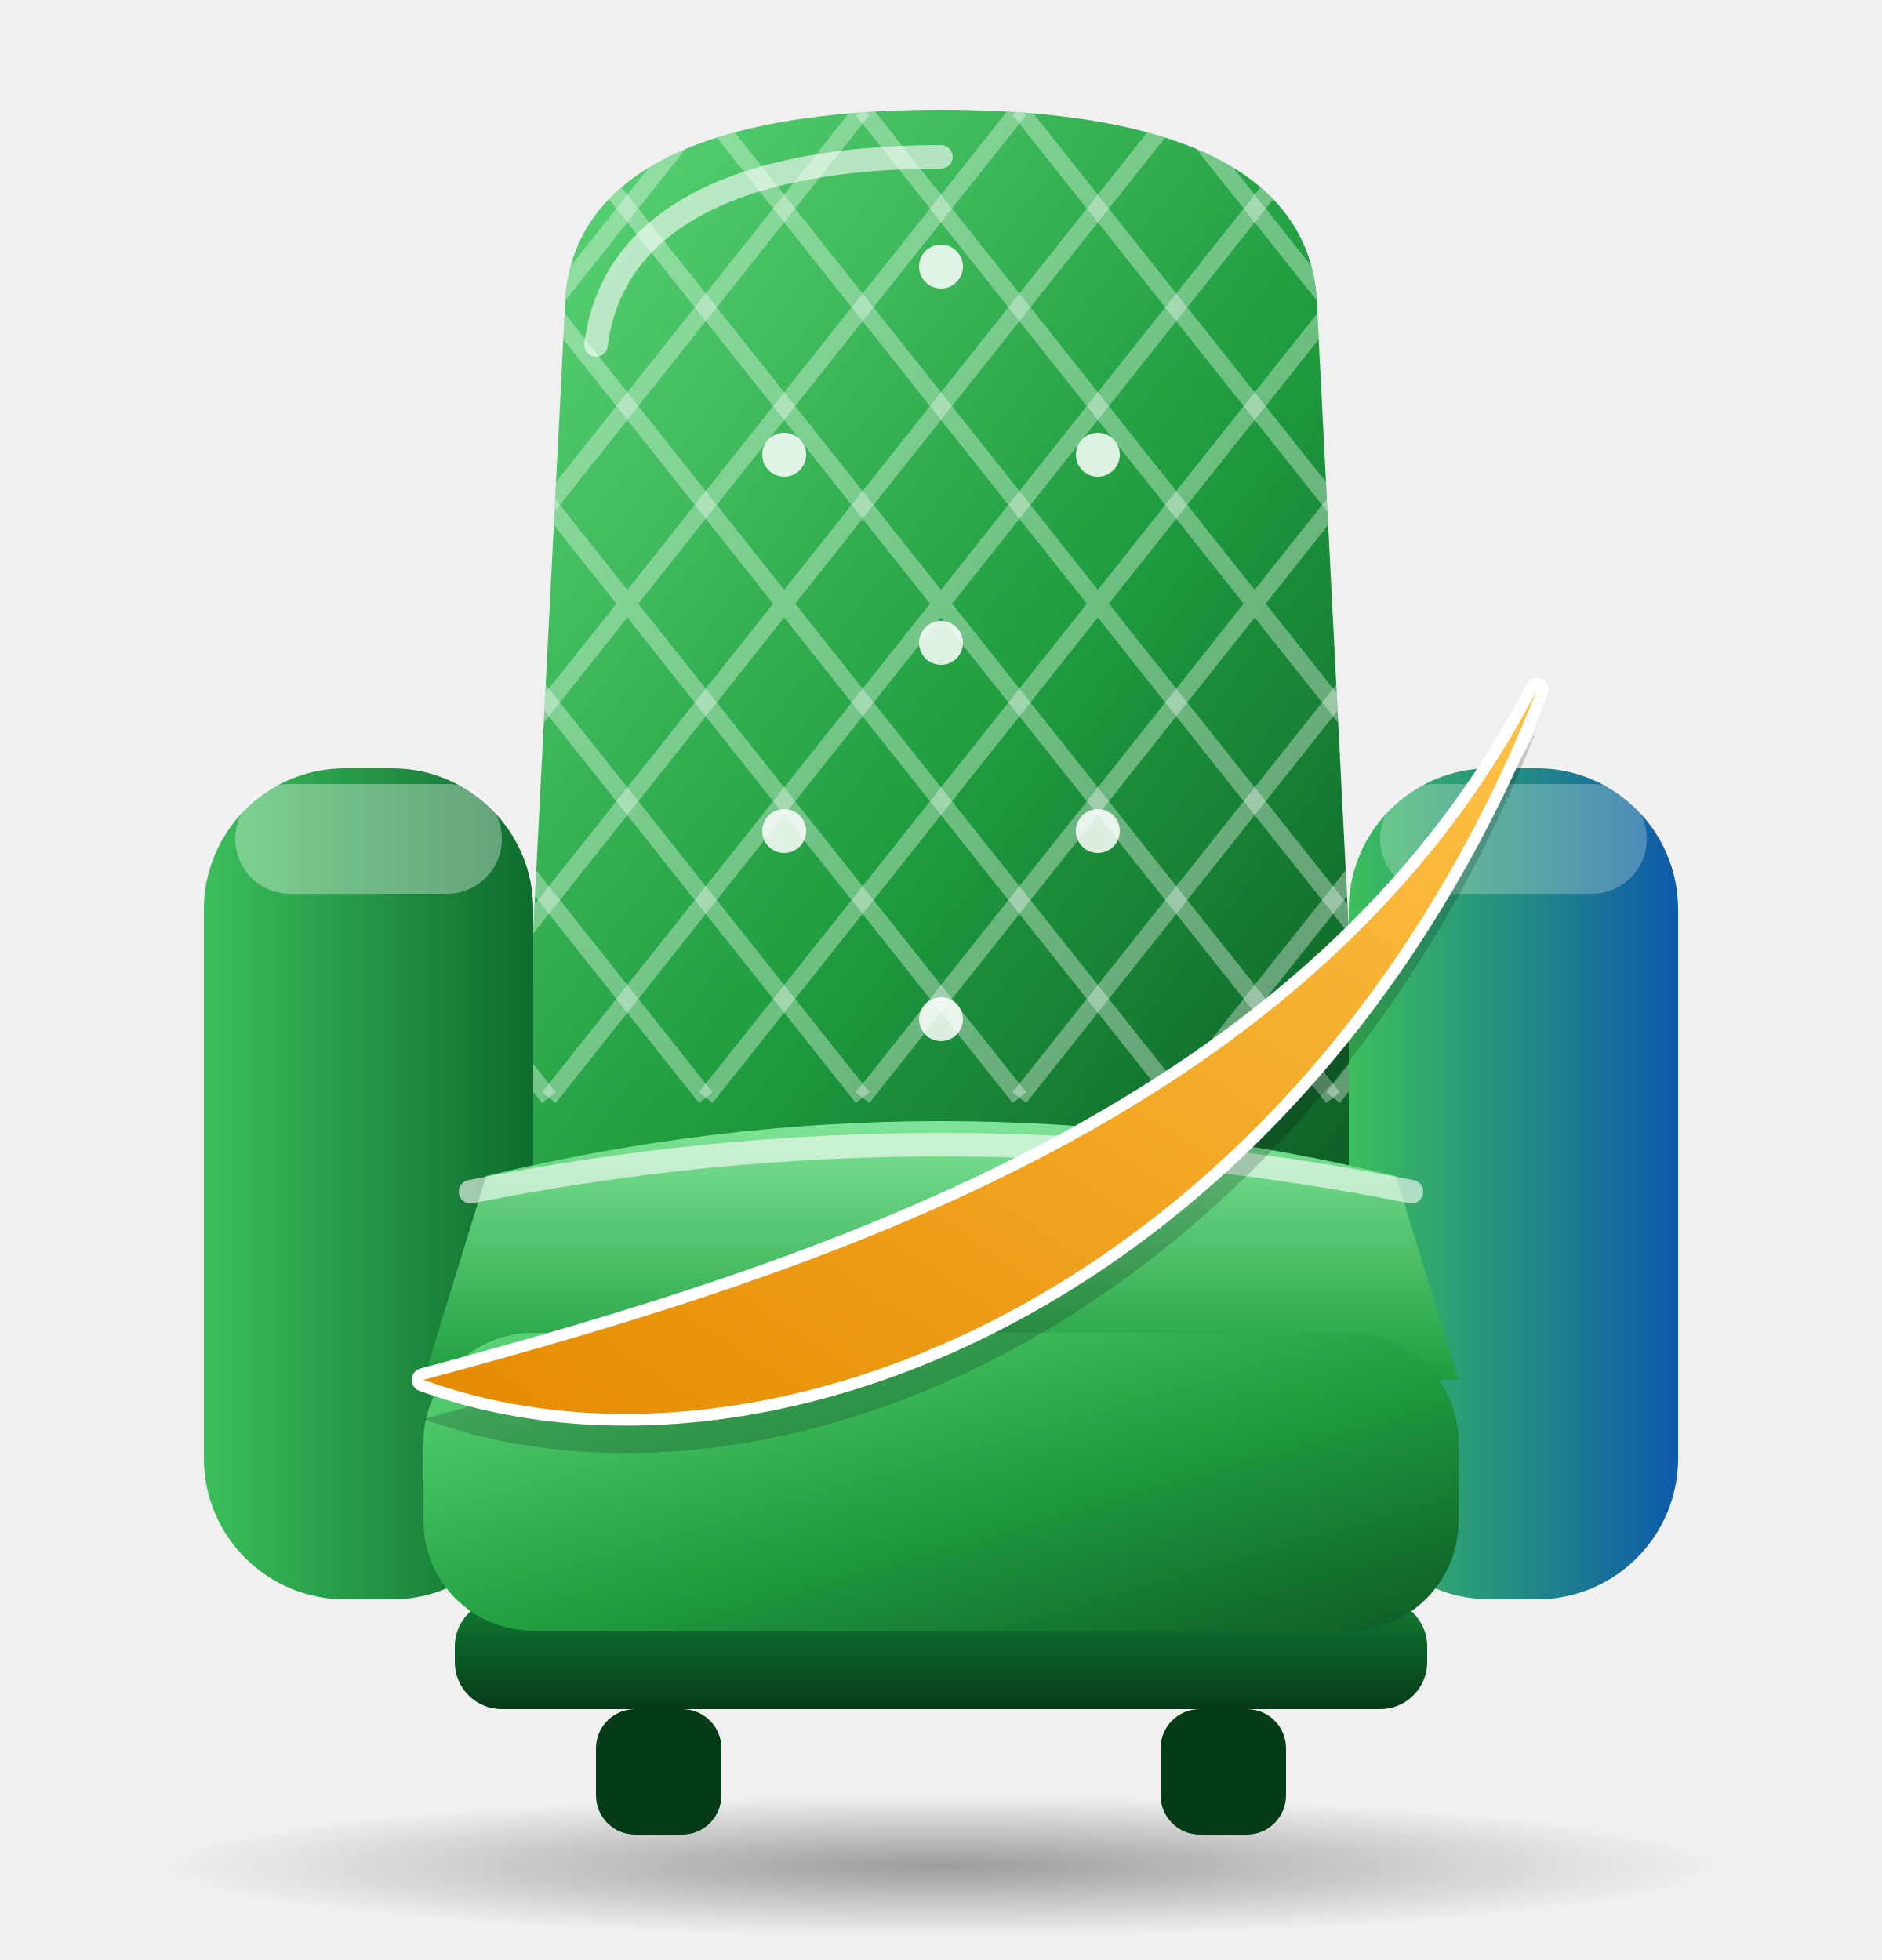
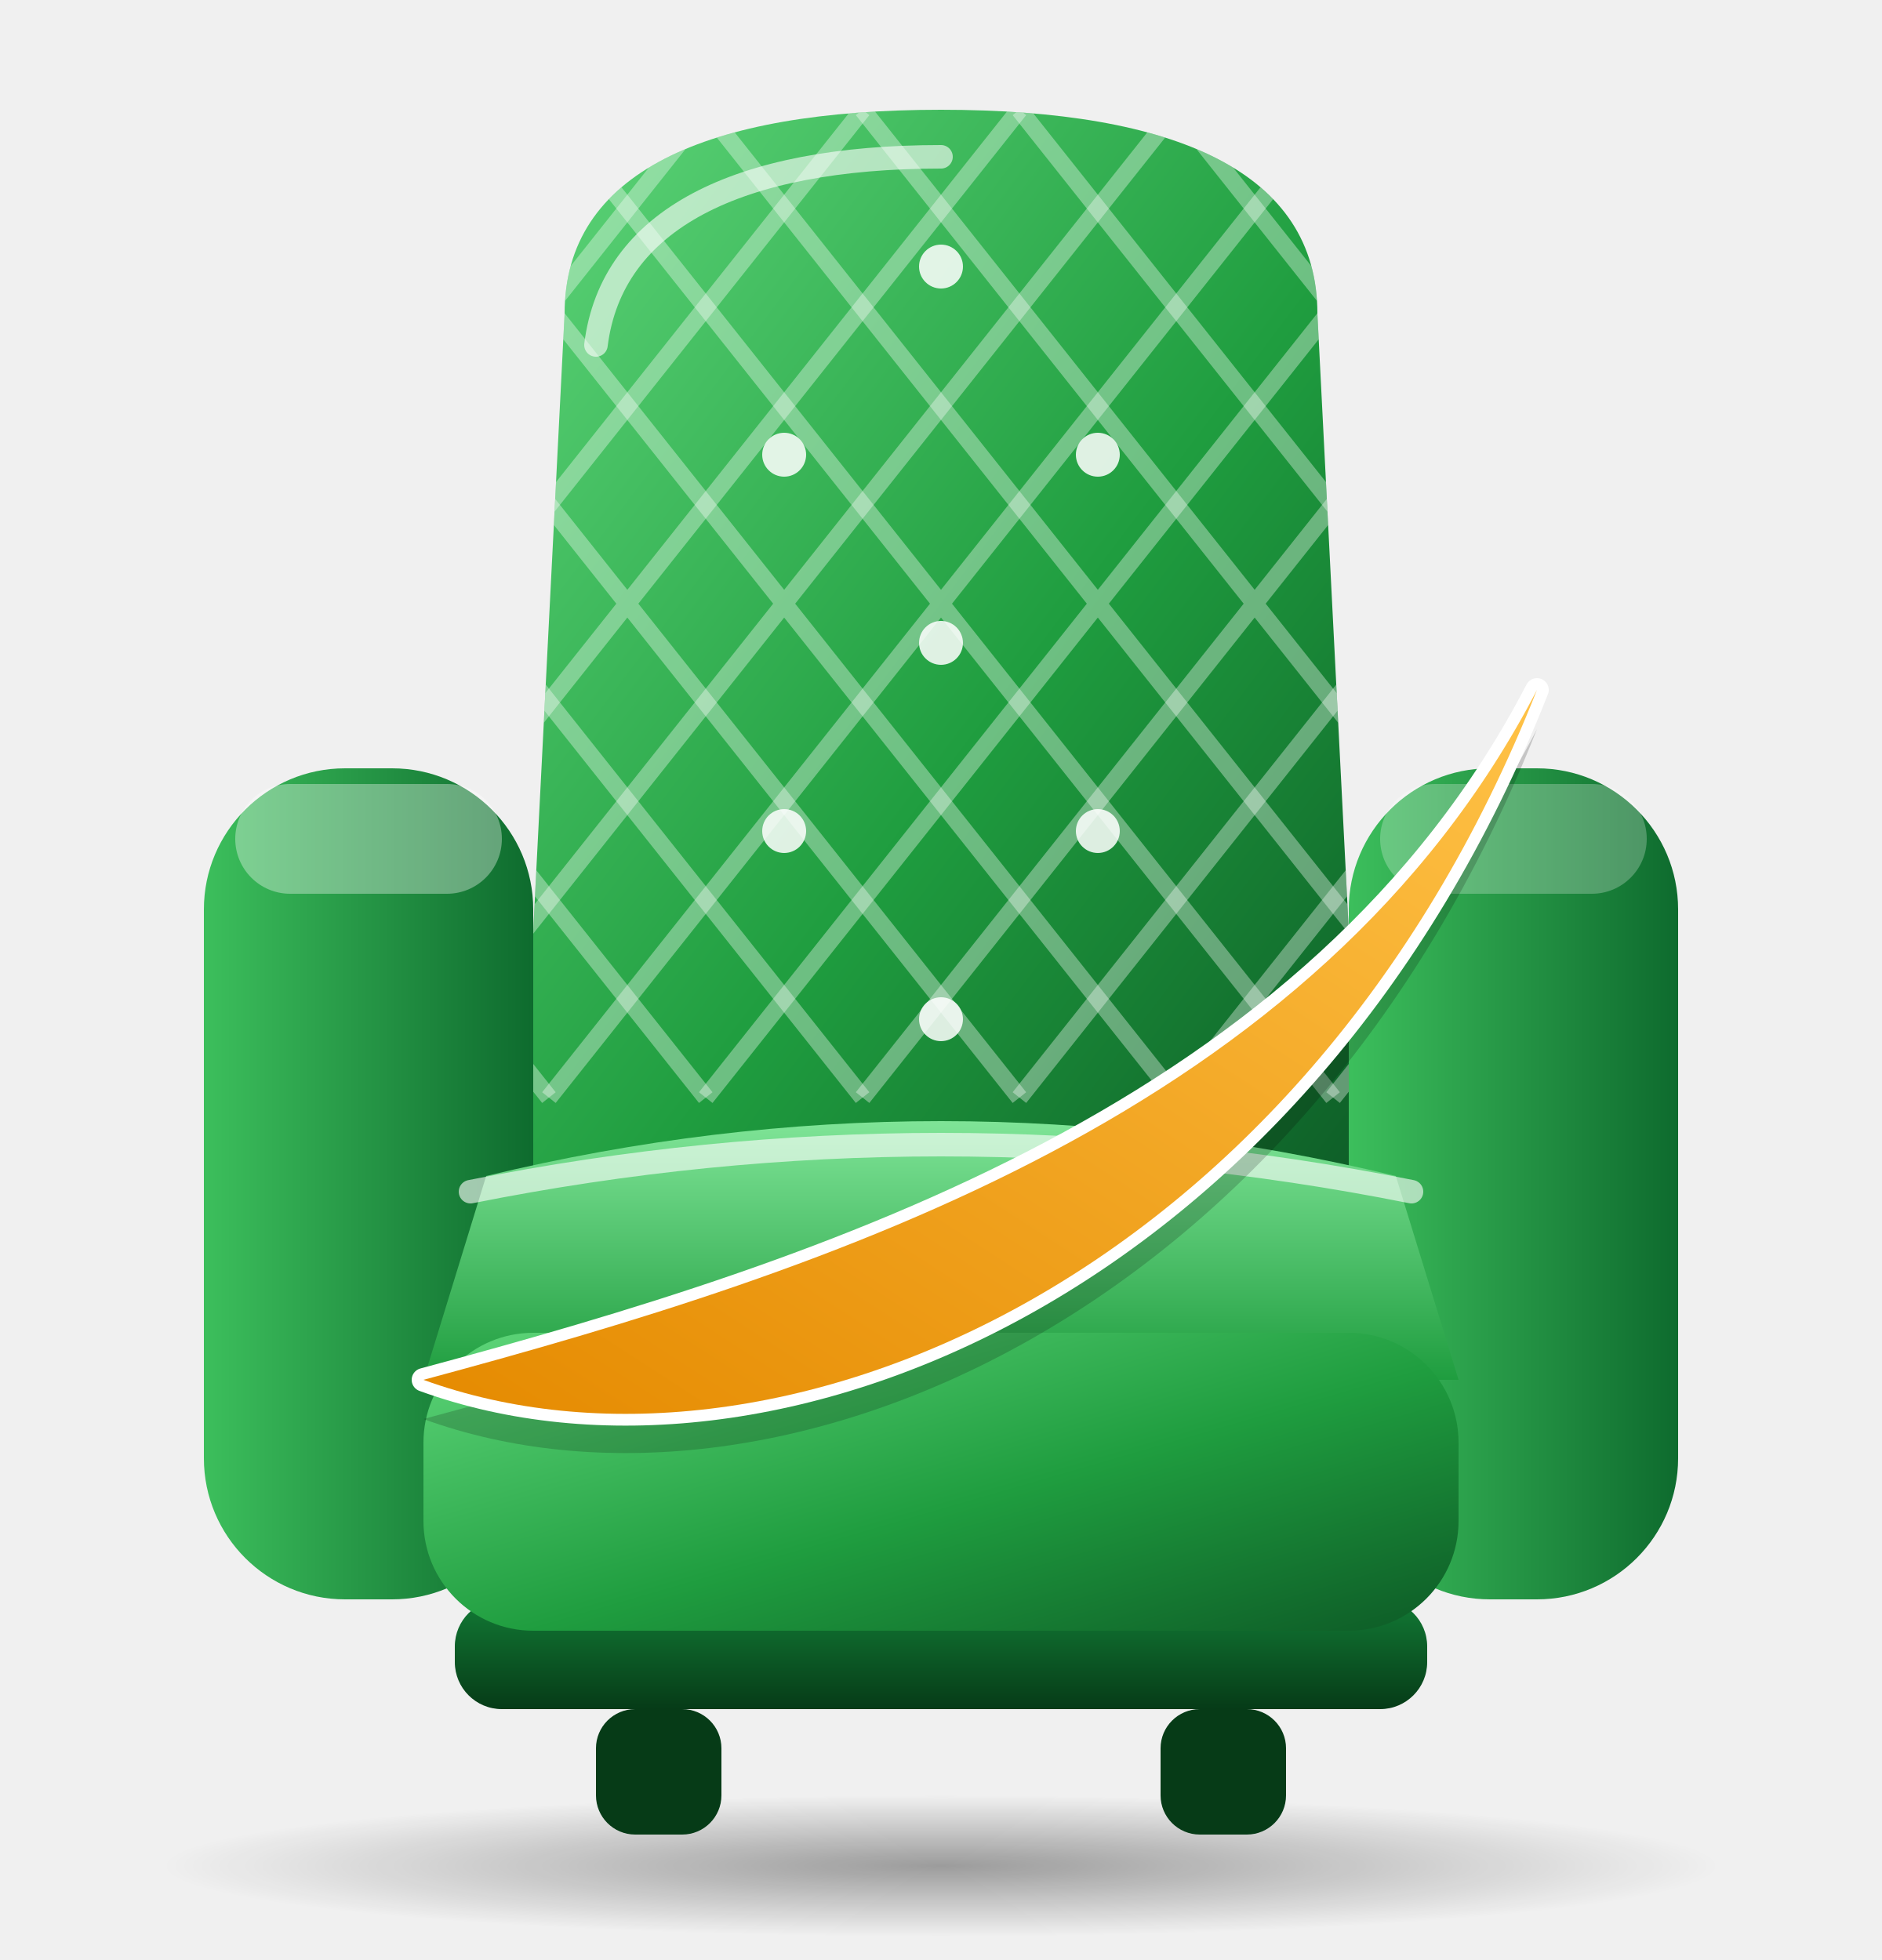
<svg xmlns="http://www.w3.org/2000/svg" viewBox="0 0 240 250">
  <defs>
    <linearGradient id="b" x1="0" y1="0" x2="1" y2="1">
      <stop offset="0" stop-color="#5fd67a" />
      <stop offset=".55" stop-color="#1f9d3f" />
      <stop offset="1" stop-color="#0d5a26" />
    </linearGradient>
    <linearGradient id="a" x1="0" y1="0" x2="1" y2="0">
      <stop offset="0" stop-color="#3cbf5c" />
      <stop offset="1" stop-color="#0e6b2e" />
    </linearGradient>
    <linearGradient id="a2" x1="1" y1="0" x2="0" y2="0">
-       <stop offset="0" stop-color="#0d5aaa" />
+       <stop offset="0" stop-color="#0e6b2e" />
      <stop offset="1" stop-color="#3cbf5c" />
    </linearGradient>
    <linearGradient id="s" x1="0" y1="0" x2="0" y2="1">
      <stop offset="0" stop-color="#7fe497" />
      <stop offset="1" stop-color="#1f9d3f" />
    </linearGradient>
    <linearGradient id="f" x1="0" y1="0" x2="0" y2="1">
      <stop offset="0" stop-color="#127a35" />
      <stop offset="1" stop-color="#063b17" />
    </linearGradient>
    <radialGradient id="sh">
      <stop offset="0" stop-color="#000" stop-opacity=".35" />
      <stop offset="1" stop-color="#000" stop-opacity="0" />
    </radialGradient>
    <clipPath id="c">
      <path d="M72 40C72 22 90 14 120 14s48 8 48 26l6 118H66z" />
    </clipPath>
  </defs>
  <ellipse cx="120" cy="238" rx="100" ry="9" fill="url(#sh)" />
  <rect x="58" y="204" width="124" height="14" rx="6" fill="url(#f)" />
  <rect x="76" y="218" width="16" height="16" rx="5" fill="#063b17" />
  <rect x="148" y="218" width="16" height="16" rx="5" fill="#063b17" />
  <path d="M92 190h56v16H92z" fill="url(#f)" />
  <path d="M72 40C72 22 90 14 120 14s48 8 48 26l6 118H66z" fill="url(#b)" />
  <g clip-path="url(#c)" stroke="#fff" stroke-opacity=".35" stroke-width="2.2" fill="none">
    <path d="M-50 14L50 140M50 14L-50 140" />
    <path d="M-30 14L70 140M70 14L-30 140" />
    <path d="M-10 14L90 140M90 14L-10 140" />
    <path d="M10 14L110 140M110 14L10 140" />
    <path d="M30 14L130 140M130 14L30 140" />
    <path d="M50 14L150 140M150 14L50 140" />
    <path d="M70 14L170 140M170 14L70 140" />
    <path d="M90 14L190 140M190 14L90 140" />
    <path d="M110 14L210 140M210 14L110 140" />
    <path d="M130 14L230 140M230 14L130 140" />
    <path d="M150 14L250 140M250 14L150 140" />
    <path d="M170 14L270 140M270 14L170 140" />
    <path d="M190 14L290 140M290 14L190 140" />
  </g>
  <g clip-path="url(#c)" fill="#fff" fill-opacity=".85">
    <circle cx="120" cy="34" r="2.8" />
    <circle cx="100" cy="58" r="2.8" />
    <circle cx="140" cy="58" r="2.8" />
    <circle cx="120" cy="82" r="2.8" />
    <circle cx="100" cy="106" r="2.8" />
    <circle cx="140" cy="106" r="2.8" />
    <circle cx="120" cy="130" r="2.8" />
  </g>
  <path d="M76 44C78 28 94 20 120 20" fill="none" stroke="#fff" stroke-opacity=".6" stroke-width="3" stroke-linecap="round" />
  <rect x="26" y="98" width="42" height="106" rx="18" fill="url(#a)" />
  <rect x="172" y="98" width="42" height="106" rx="18" fill="url(#a2)" />
  <rect x="30" y="100" width="34" height="14" rx="7" fill="#fff" fill-opacity=".35" />
  <rect x="176" y="100" width="34" height="14" rx="7" fill="#fff" fill-opacity=".25" />
  <path d="M62 150Q120 136 178 150L186 176H54z" fill="url(#s)" />
  <rect x="54" y="170" width="132" height="38" rx="14" fill="url(#b)" />
  <path d="M60 152Q120 140 180 152" fill="none" stroke="#fff" stroke-opacity=".6" stroke-width="3" stroke-linecap="round" />
  <defs>
    <linearGradient id="sw" x1="0" y1="1" x2="1" y2="0">
      <stop offset="0" stop-color="#e58a00" />
      <stop offset="1" stop-color="#ffc247" />
    </linearGradient>
  </defs>
  <path d="M54 176C98 192 166 164 196 88C168 142 106 162 54 176Z" fill="#000" opacity=".18" transform="translate(0 5)" />
  <path d="M54 176C98 192 166 164 196 88C168 142 106 162 54 176Z" fill="url(#sw)" stroke="#fff" stroke-width="3" stroke-linejoin="round" paint-order="stroke" />
</svg>
